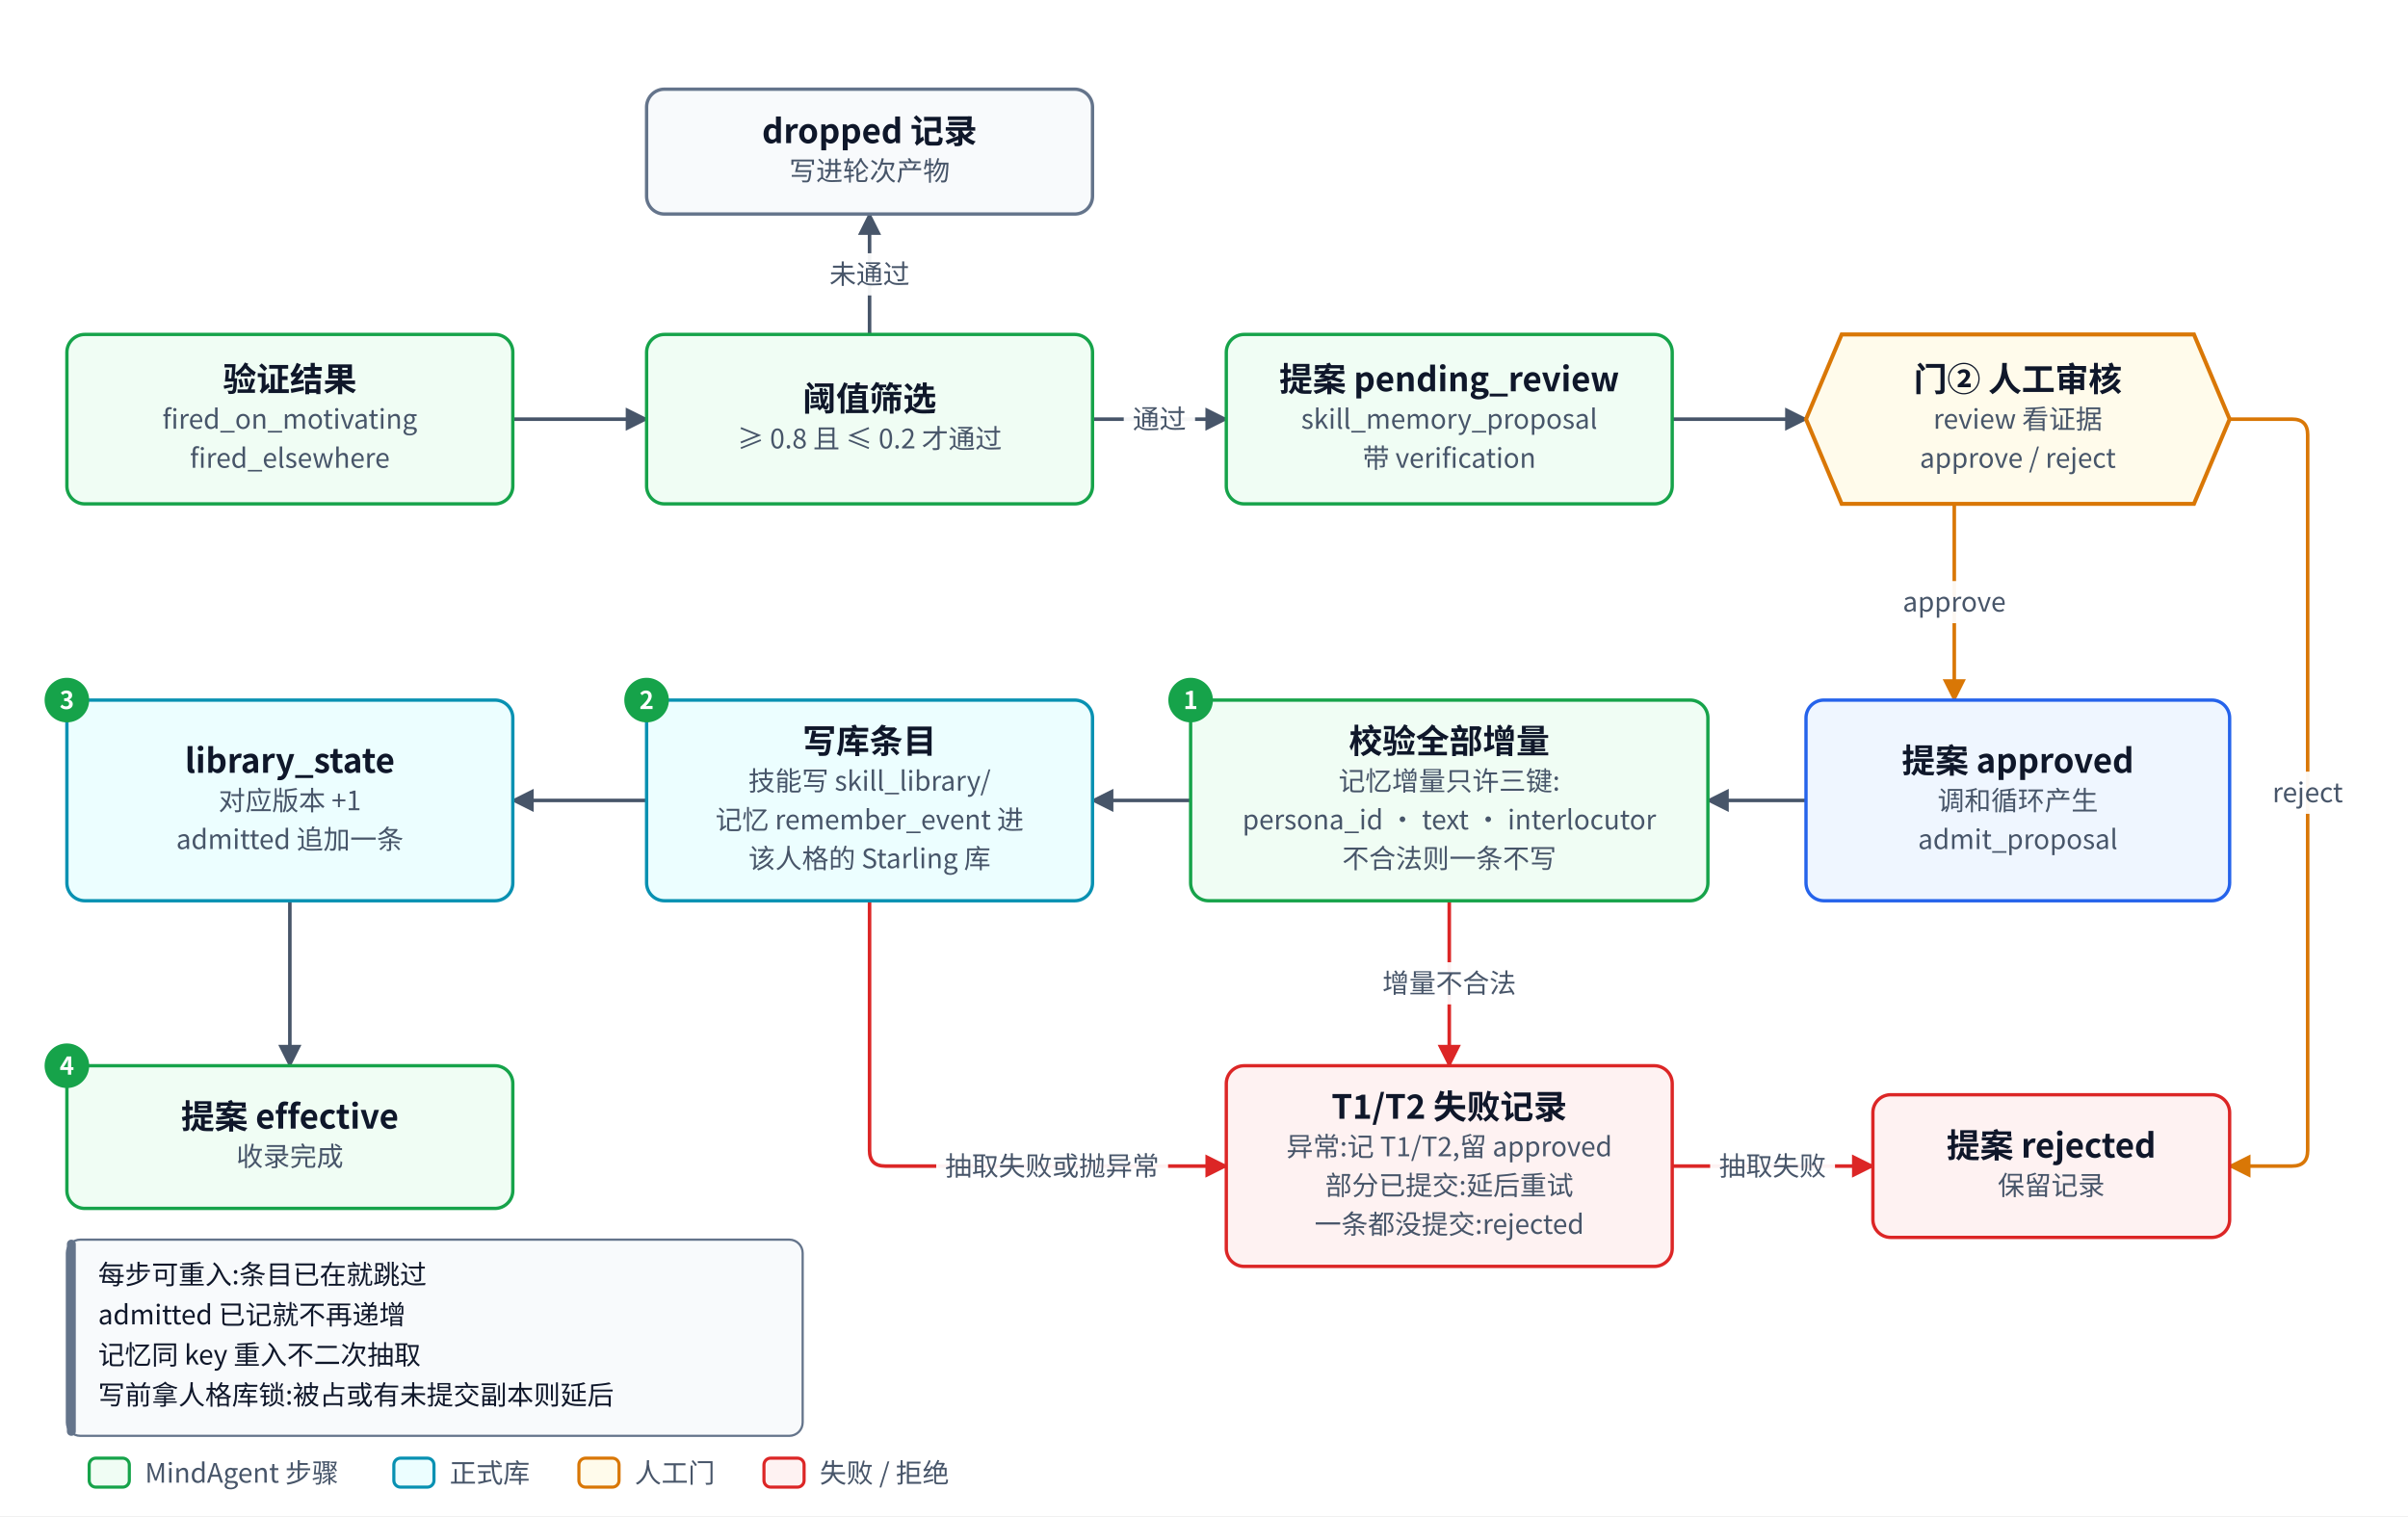
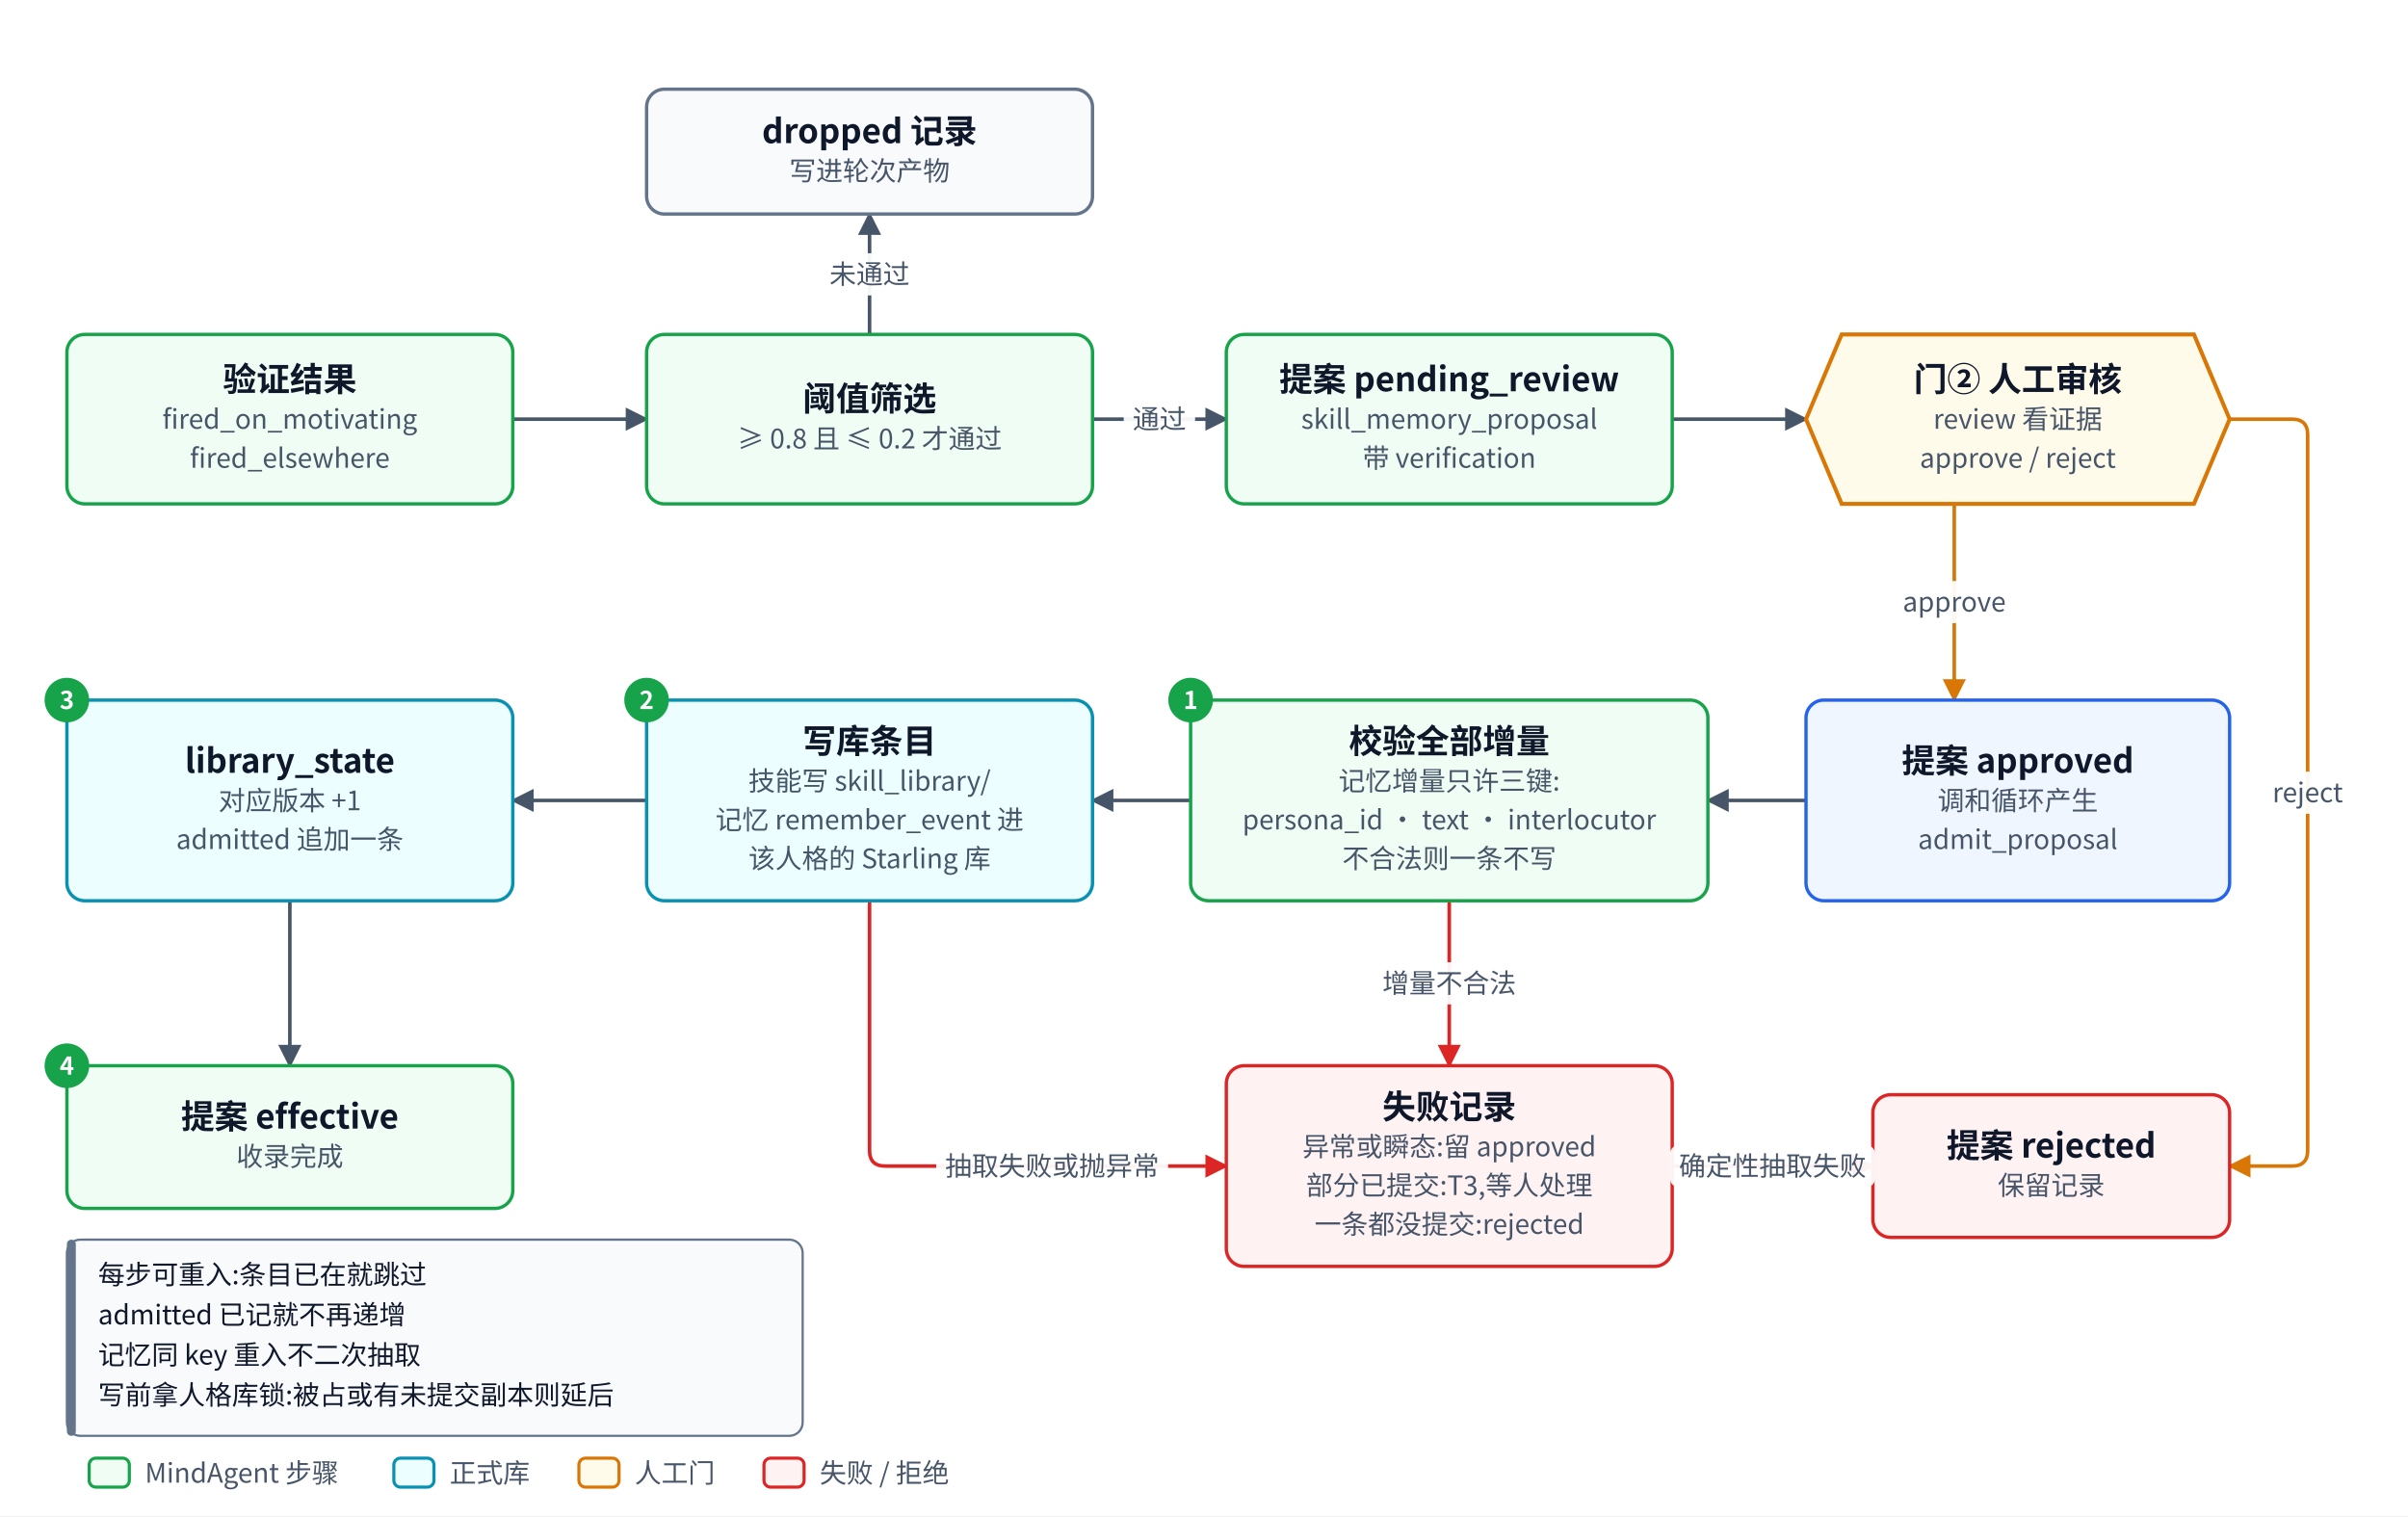
<svg xmlns="http://www.w3.org/2000/svg" viewBox="0 0 1080 680" width="1080" height="680" role="img" aria-labelledby="t d" font-family="-apple-system,BlinkMacSystemFont,'PingFang SC','Hiragino Sans GB','Noto Sans CJK SC','Microsoft YaHei','Segoe UI',Helvetica,Arial,sans-serif">
  <defs>
    <marker id="ah0" viewBox="0 0 10 10" refX="9" refY="5" markerWidth="6.5" markerHeight="6.5" orient="auto-start-reverse">
      <path d="M0,0 L10,5 L0,10 z" fill="#475569" />
    </marker>
    <marker id="ah1" viewBox="0 0 10 10" refX="9" refY="5" markerWidth="6.5" markerHeight="6.5" orient="auto-start-reverse">
      <path d="M0,0 L10,5 L0,10 z" fill="#d97706" />
    </marker>
    <marker id="ah2" viewBox="0 0 10 10" refX="9" refY="5" markerWidth="6.5" markerHeight="6.5" orient="auto-start-reverse">
      <path d="M0,0 L10,5 L0,10 z" fill="#dc2626" />
    </marker>
  </defs>
  <rect width="1080" height="680" fill="#ffffff" />
  <path d="M230.0,188.0 L290.0,188.0" fill="none" stroke="#475569" stroke-width="1.6" stroke-linejoin="round" stroke-linecap="round" marker-end="url(#ah0)" />
  <path d="M490.0,188.0 L550.0,188.0" fill="none" stroke="#475569" stroke-width="1.6" stroke-linejoin="round" stroke-linecap="round" marker-end="url(#ah0)" />
  <path d="M390.0,150.0 L390.0,96.0" fill="none" stroke="#475569" stroke-width="1.6" stroke-linejoin="round" stroke-linecap="round" marker-end="url(#ah0)" />
  <path d="M750.0,188.0 L810.0,188.0" fill="none" stroke="#475569" stroke-width="1.6" stroke-linejoin="round" stroke-linecap="round" marker-end="url(#ah0)" />
  <path d="M876.5,226.0 L876.5,314.0" fill="none" stroke="#d97706" stroke-width="1.6" stroke-linejoin="round" stroke-linecap="round" marker-end="url(#ah1)" />
  <path d="M1000.0,188.0 L1028.0,188.0 Q1035.0,188.0 1035.0,195.0 L1035.0,516.0 Q1035.0,523.0 1028.0,523.0 L1000.0,523.0" fill="none" stroke="#d97706" stroke-width="1.6" stroke-linejoin="round" stroke-linecap="round" marker-end="url(#ah1)" />
  <path d="M810.0,359.0 L766.0,359.0" fill="none" stroke="#475569" stroke-width="1.6" stroke-linejoin="round" stroke-linecap="round" marker-end="url(#ah0)" />
  <path d="M534.0,359.0 L490.0,359.0" fill="none" stroke="#475569" stroke-width="1.6" stroke-linejoin="round" stroke-linecap="round" marker-end="url(#ah0)" />
  <path d="M290.0,359.0 L230.0,359.0" fill="none" stroke="#475569" stroke-width="1.6" stroke-linejoin="round" stroke-linecap="round" marker-end="url(#ah0)" />
  <path d="M130.0,404.0 L130.0,478.0" fill="none" stroke="#475569" stroke-width="1.6" stroke-linejoin="round" stroke-linecap="round" marker-end="url(#ah0)" />
  <path d="M650.0,404.0 L650.0,478.0" fill="none" stroke="#dc2626" stroke-width="1.6" stroke-linejoin="round" stroke-linecap="round" marker-end="url(#ah2)" />
  <path d="M390.0,404.0 L390.0,516.0 Q390.0,523.0 397.0,523.0 L550.0,523.0" fill="none" stroke="#dc2626" stroke-width="1.6" stroke-linejoin="round" stroke-linecap="round" marker-end="url(#ah2)" />
  <path d="M750.0,523.0 L840.0,523.0" fill="none" stroke="#dc2626" stroke-width="1.6" stroke-linejoin="round" stroke-linecap="round" marker-end="url(#ah2)" />
  <rect x="30" y="150" width="200" height="76" rx="8" fill="#f0fdf4" stroke="#16a34a" stroke-width="1.5" />
  <text x="130.0" y="175.5" text-anchor="middle" font-size="15" font-weight="700" fill="#0f172a">验证结果</text>
  <text x="130.0" y="192.3" text-anchor="middle" font-size="12" fill="#475569">fired_on_motivating</text>
  <text x="130.0" y="209.8" text-anchor="middle" font-size="12" fill="#475569">fired_elsewhere</text>
  <rect x="290" y="150" width="200" height="76" rx="8" fill="#f0fdf4" stroke="#16a34a" stroke-width="1.5" />
  <text x="390.0" y="184.2" text-anchor="middle" font-size="15" font-weight="700" fill="#0f172a">阈值筛选</text>
  <text x="390.0" y="201.1" text-anchor="middle" font-size="12" fill="#475569">≥ 0.8 且 ≤ 0.2 才通过</text>
  <rect x="550" y="150" width="200" height="76" rx="8" fill="#f0fdf4" stroke="#16a34a" stroke-width="1.5" />
  <text x="650.0" y="175.5" text-anchor="middle" font-size="15" font-weight="700" fill="#0f172a">提案 pending_review</text>
  <text x="650.0" y="192.3" text-anchor="middle" font-size="12" fill="#475569">skill_memory_proposal</text>
  <text x="650.0" y="209.8" text-anchor="middle" font-size="12" fill="#475569">带 verification</text>
  <polygon points="826.0,150.0 984.0,150.0 1000.0,188.0 984.0,226.0 826.0,226.0 810.0,188.0" fill="#fffbeb" stroke="#d97706" stroke-width="1.8" />
  <text x="905.0" y="175.5" text-anchor="middle" font-size="15" font-weight="700" fill="#0f172a">门② 人工审核</text>
  <text x="905.0" y="192.3" text-anchor="middle" font-size="12" fill="#475569">review 看证据</text>
  <text x="905.0" y="209.8" text-anchor="middle" font-size="12" fill="#475569">approve / reject</text>
  <rect x="290" y="40" width="200" height="56" rx="8" fill="#f8fafc" stroke="#64748b" stroke-width="1.5" />
  <text x="390.0" y="64.2" text-anchor="middle" font-size="15" font-weight="700" fill="#0f172a">dropped 记录</text>
  <text x="390.0" y="81.0" text-anchor="middle" font-size="12" fill="#475569">写进轮次产物</text>
  <rect x="810" y="314" width="190" height="90" rx="8" fill="#eff6ff" stroke="#2563eb" stroke-width="1.5" />
  <text x="905.0" y="346.6" text-anchor="middle" font-size="15" font-weight="700" fill="#0f172a">提案 approved</text>
  <text x="905.0" y="363.4" text-anchor="middle" font-size="12" fill="#475569">调和循环产生</text>
  <text x="905.0" y="380.8" text-anchor="middle" font-size="12" fill="#475569">admit_proposal</text>
  <rect x="534" y="314" width="232" height="90" rx="8" fill="#f0fdf4" stroke="#16a34a" stroke-width="1.5" />
  <text x="650.0" y="337.8" text-anchor="middle" font-size="15" font-weight="700" fill="#0f172a">校验全部增量</text>
  <text x="650.0" y="354.6" text-anchor="middle" font-size="12" fill="#475569">记忆增量只许三键:</text>
  <text x="650.0" y="372.0" text-anchor="middle" font-size="12" fill="#475569">persona_id · text · interlocutor</text>
  <text x="650.0" y="389.4" text-anchor="middle" font-size="12" fill="#475569">不合法则一条不写</text>
  <rect x="290" y="314" width="200" height="90" rx="8" fill="#ecfeff" stroke="#0891b2" stroke-width="1.5" />
  <text x="390.0" y="337.8" text-anchor="middle" font-size="15" font-weight="700" fill="#0f172a">写库条目</text>
  <text x="390.0" y="354.6" text-anchor="middle" font-size="12" fill="#475569">技能写 skill_library/</text>
  <text x="390.0" y="372.0" text-anchor="middle" font-size="12" fill="#475569">记忆 remember_event 进</text>
  <text x="390.0" y="389.4" text-anchor="middle" font-size="12" fill="#475569">该人格的 Starling 库</text>
  <rect x="30" y="314" width="200" height="90" rx="8" fill="#ecfeff" stroke="#0891b2" stroke-width="1.5" />
  <text x="130.0" y="346.6" text-anchor="middle" font-size="15" font-weight="700" fill="#0f172a">library_state</text>
  <text x="130.0" y="363.4" text-anchor="middle" font-size="12" fill="#475569">对应版本 +1</text>
  <text x="130.0" y="380.8" text-anchor="middle" font-size="12" fill="#475569">admitted 追加一条</text>
  <rect x="30" y="478" width="200" height="64" rx="8" fill="#f0fdf4" stroke="#16a34a" stroke-width="1.5" />
  <text x="130.0" y="506.2" text-anchor="middle" font-size="15" font-weight="700" fill="#0f172a">提案 effective</text>
  <text x="130.0" y="523.0" text-anchor="middle" font-size="12" fill="#475569">收录完成</text>
  <rect x="550" y="478" width="200" height="90" rx="8" fill="#fef2f2" stroke="#dc2626" stroke-width="1.5" />
-   <text x="650.0" y="501.8" text-anchor="middle" font-size="15" font-weight="700" fill="#0f172a">T1/T2 失败记录</text>
-   <text x="650.0" y="518.6" text-anchor="middle" font-size="12" fill="#475569">异常:记 T1/T2,留 approved</text>
-   <text x="650.0" y="536.0" text-anchor="middle" font-size="12" fill="#475569">部分已提交:延后重试</text>
+   <text x="650.0" y="501.8" text-anchor="middle" font-size="15" font-weight="700" fill="#0f172a">失败记录</text>
+   <text x="650.0" y="518.6" text-anchor="middle" font-size="12" fill="#475569">异常或瞬态:留 approved</text>
+   <text x="650.0" y="536.0" text-anchor="middle" font-size="12" fill="#475569">部分已提交:T3,等人处理</text>
  <text x="650.0" y="553.4" text-anchor="middle" font-size="12" fill="#475569">一条都没提交:rejected</text>
  <rect x="840" y="491" width="160" height="64" rx="8" fill="#fef2f2" stroke="#dc2626" stroke-width="1.5" />
  <text x="920.0" y="519.2" text-anchor="middle" font-size="15" font-weight="700" fill="#0f172a">提案 rejected</text>
  <text x="920.0" y="536.0" text-anchor="middle" font-size="12" fill="#475569">保留记录</text>
  <circle cx="534" cy="314" r="10" fill="#16a34a" />
  <text x="534" y="318" text-anchor="middle" font-size="11" font-weight="700" fill="#ffffff">1</text>
  <circle cx="290" cy="314" r="10" fill="#16a34a" />
  <text x="290" y="318" text-anchor="middle" font-size="11" font-weight="700" fill="#ffffff">2</text>
  <circle cx="30" cy="314" r="10" fill="#16a34a" />
  <text x="30" y="318" text-anchor="middle" font-size="11" font-weight="700" fill="#ffffff">3</text>
  <circle cx="30" cy="478" r="10" fill="#16a34a" />
  <text x="30" y="482" text-anchor="middle" font-size="11" font-weight="700" fill="#ffffff">4</text>
  <rect x="30" y="556" width="330" height="88.0" rx="6" fill="#f8fafc" stroke="#64748b" stroke-width="1" />
  <rect x="30" y="556" width="4" height="88.0" rx="2" fill="#64748b" />
  <text x="44" y="576.0" font-size="12" fill="#0f172a">每步可重入:条目已在就跳过</text>
  <text x="44" y="594.0" font-size="12" fill="#0f172a">admitted 已记就不再递增</text>
  <text x="44" y="612.0" font-size="12" fill="#0f172a">记忆同 key 重入不二次抽取</text>
  <text x="44" y="630.0" font-size="12" fill="#0f172a">写前拿人格库锁:被占或有未提交副本则延后</text>
  <rect x="504.0" y="178.6" width="32.0" height="18.9" rx="4" fill="#ffffff" fill-opacity="0.94" />
  <text x="520.0" y="192.3" text-anchor="middle" font-size="12" fill="#475569">通过</text>
  <rect x="368.0" y="113.6" width="44.0" height="18.9" rx="4" fill="#ffffff" fill-opacity="0.94" />
  <text x="390.0" y="127.3" text-anchor="middle" font-size="12" fill="#475569">未通过</text>
  <rect x="848.6" y="260.6" width="55.9" height="18.9" rx="4" fill="#ffffff" fill-opacity="0.94" />
  <text x="876.5" y="274.3" text-anchor="middle" font-size="12" fill="#475569">approve</text>
  <rect x="1013.0" y="346.1" width="44.0" height="18.9" rx="4" fill="#ffffff" fill-opacity="0.94" />
  <text x="1035.0" y="359.8" text-anchor="middle" font-size="12" fill="#475569">reject</text>
  <rect x="616.0" y="431.6" width="68.0" height="18.9" rx="4" fill="#ffffff" fill-opacity="0.94" />
  <text x="650.0" y="445.3" text-anchor="middle" font-size="12" fill="#475569">增量不合法</text>
  <rect x="419.9" y="513.6" width="104.0" height="18.9" rx="4" fill="#ffffff" fill-opacity="0.94" />
  <text x="471.88" y="527.3" text-anchor="middle" font-size="12" fill="#475569">抽取失败或抛异常</text>
-   <rect x="767.0" y="513.6" width="56.0" height="18.9" rx="4" fill="#ffffff" fill-opacity="0.94" />
-   <text x="795.0" y="527.3" text-anchor="middle" font-size="12" fill="#475569">抽取失败</text>
+   <rect x="749.0" y="513.6" width="92.0" height="18.9" rx="4" fill="#ffffff" fill-opacity="0.94" />
+   <text x="795.0" y="527.3" text-anchor="middle" font-size="12" fill="#475569">确定性抽取失败</text>
  <rect x="40" y="654" width="18" height="13" rx="3" fill="#f0fdf4" stroke="#16a34a" stroke-width="1.4" />
  <text x="65" y="665" font-size="12" fill="#475569">MindAgent 步骤</text>
  <rect x="176.64" y="654" width="18" height="13" rx="3" fill="#ecfeff" stroke="#0891b2" stroke-width="1.4" />
  <text x="201.64" y="665" font-size="12" fill="#475569">正式库</text>
  <rect x="259.64" y="654" width="18" height="13" rx="3" fill="#fffbeb" stroke="#d97706" stroke-width="1.4" />
  <text x="284.64" y="665" font-size="12" fill="#475569">人工门</text>
  <rect x="342.64" y="654" width="18" height="13" rx="3" fill="#fef2f2" stroke="#dc2626" stroke-width="1.4" />
  <text x="367.64" y="665" font-size="12" fill="#475569">失败 / 拒绝</text>
</svg>
